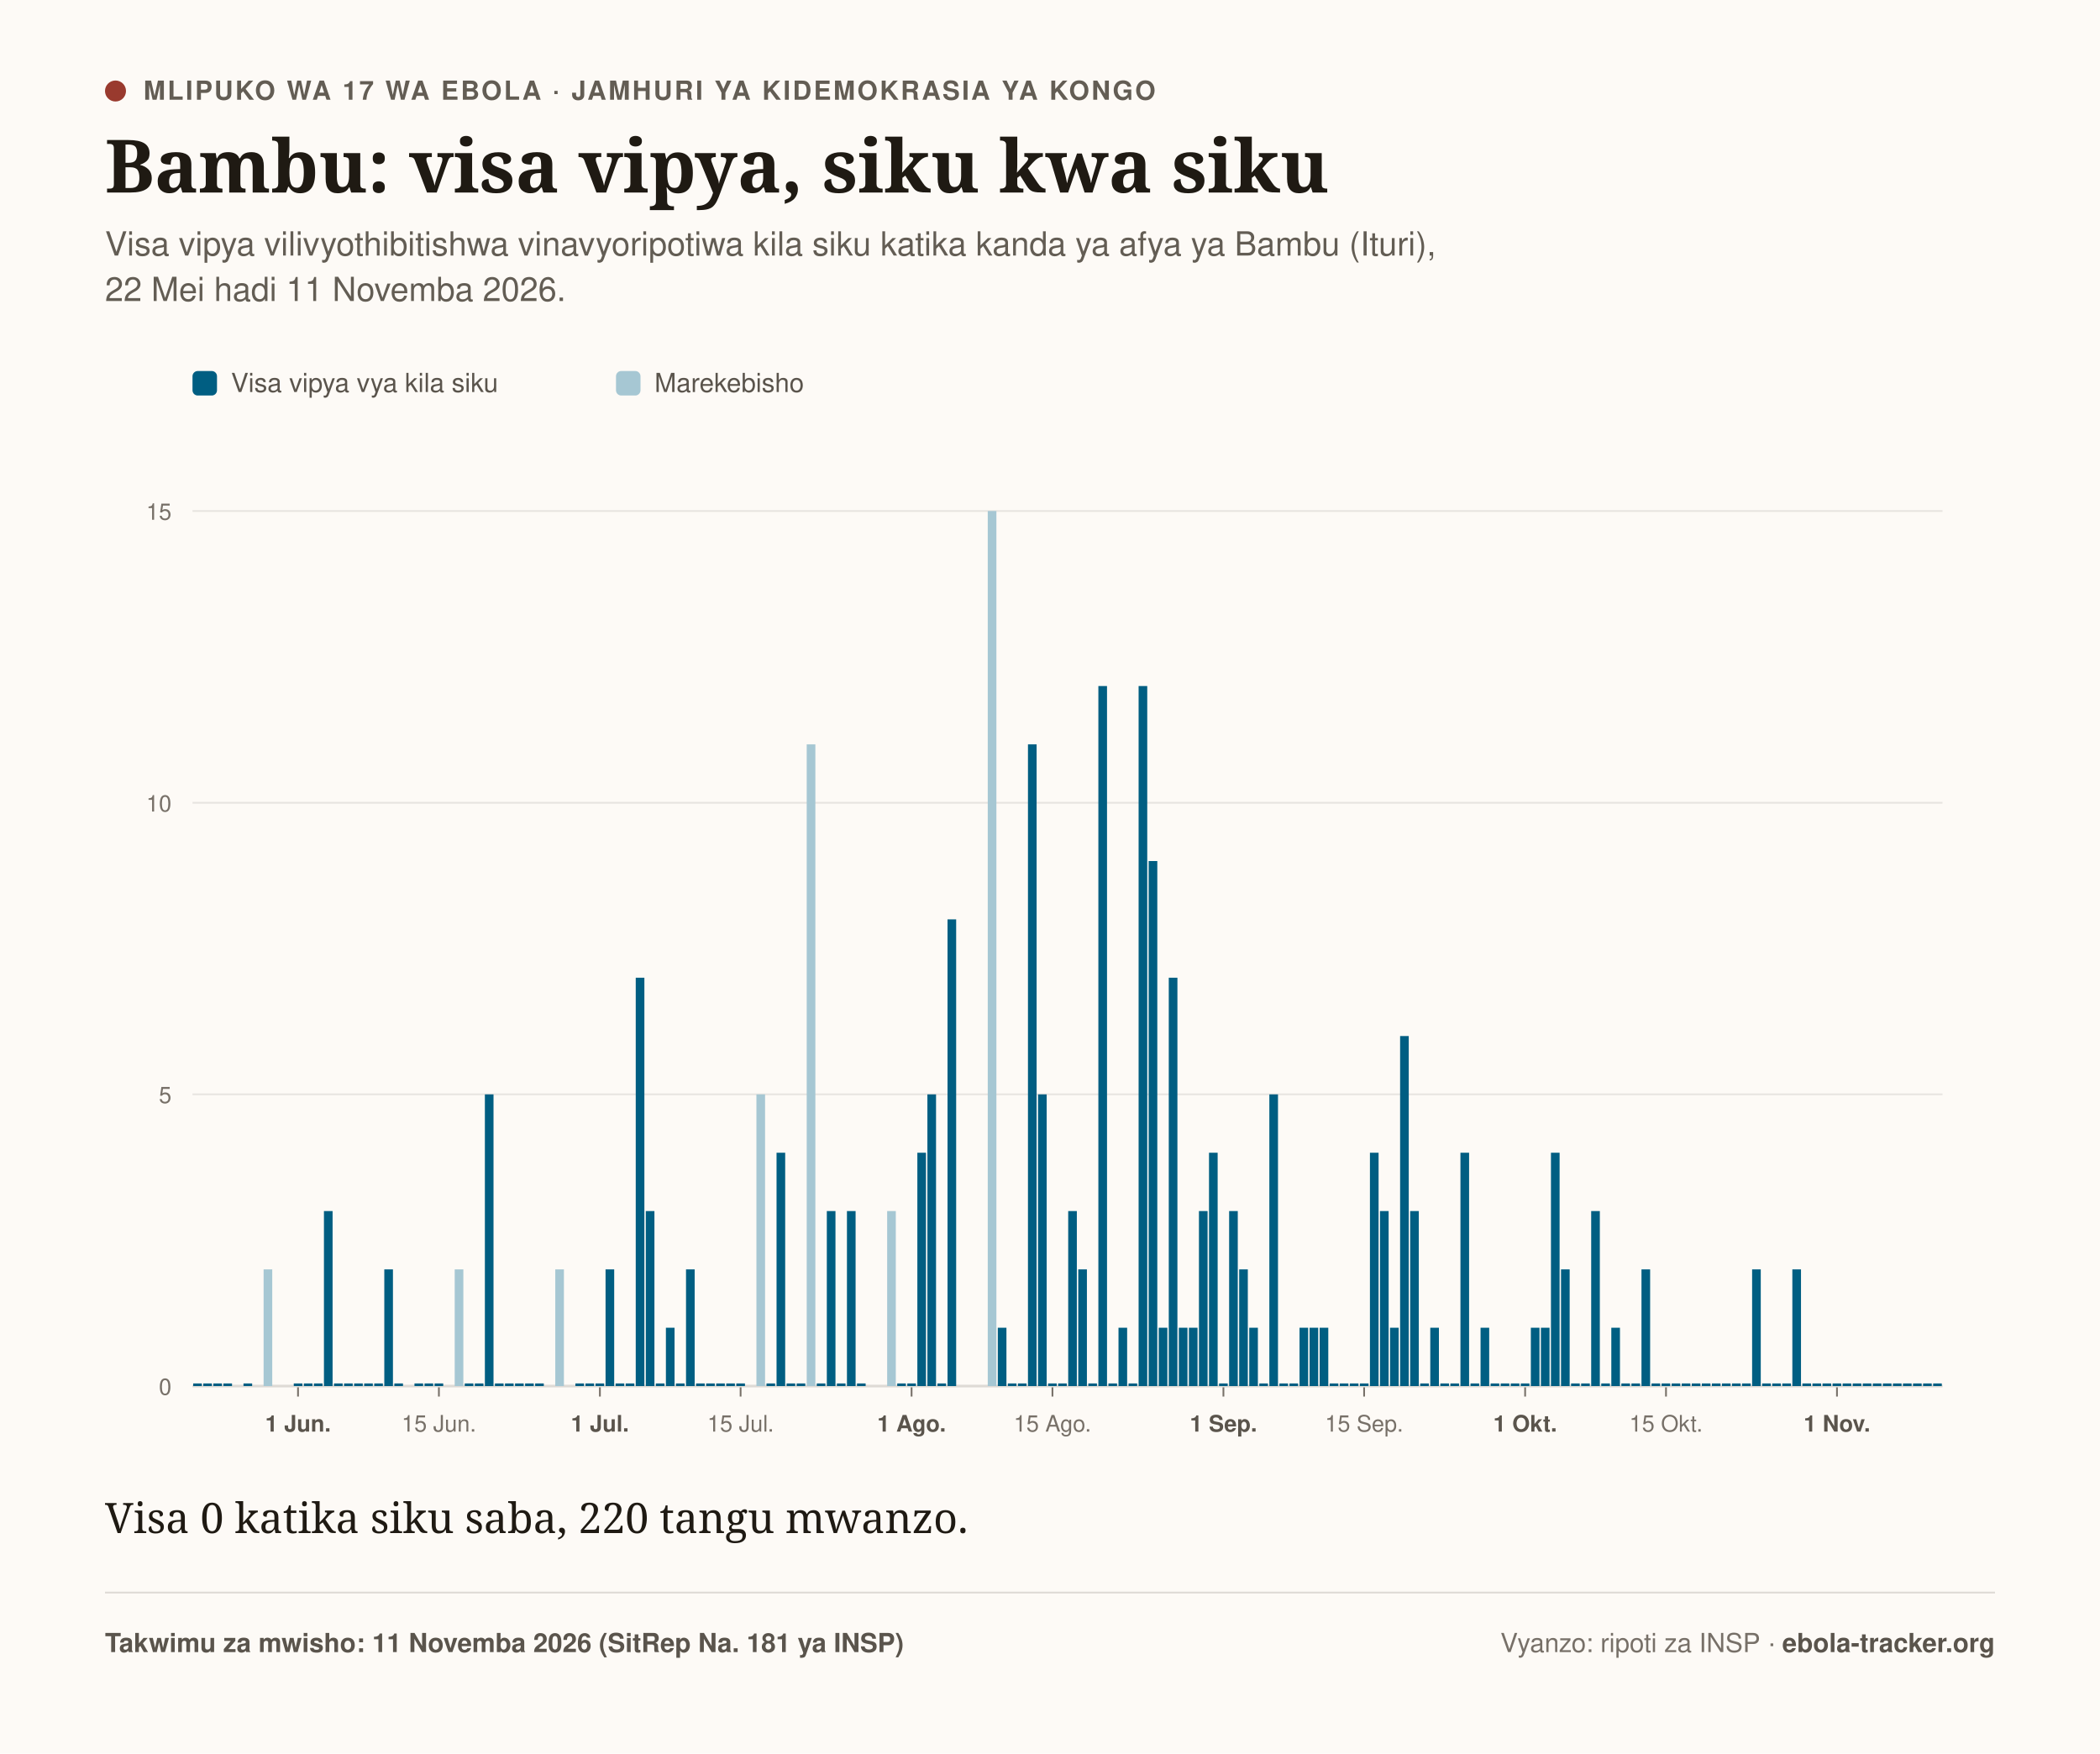
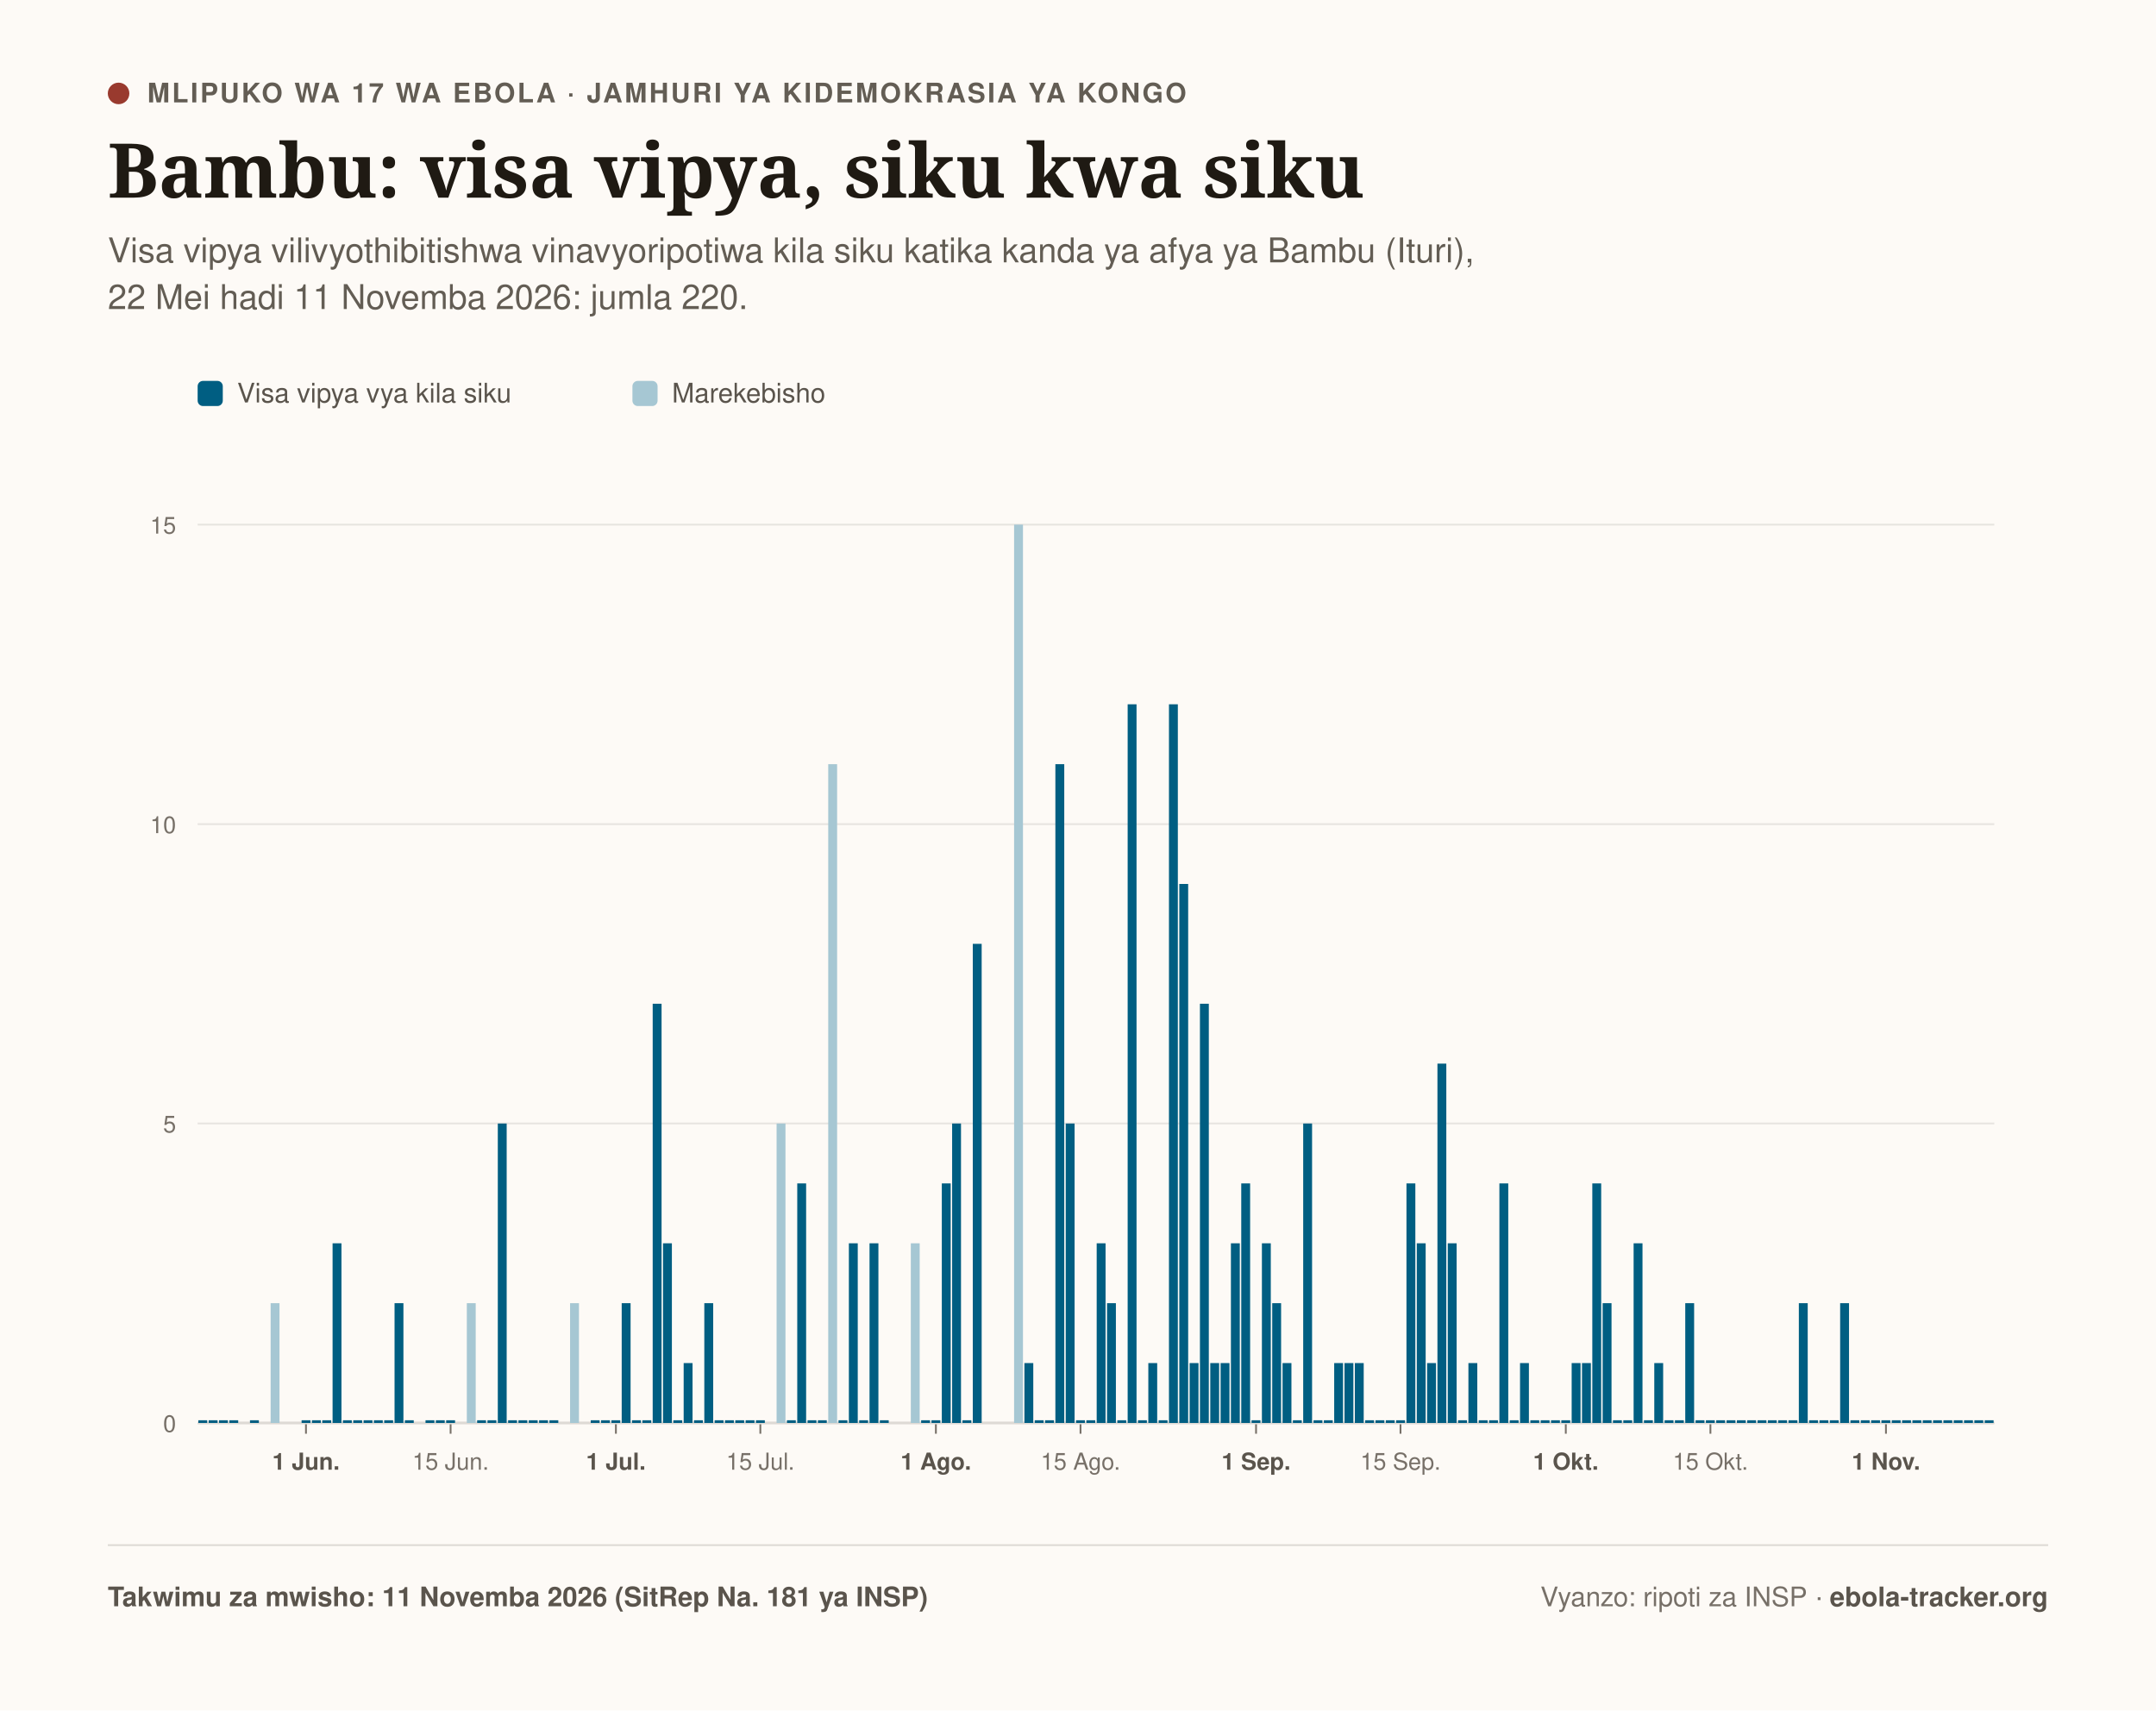
- <svg xmlns="http://www.w3.org/2000/svg" viewBox="0 0 1200 1002" role="img" aria-label="Bambu: visa vipya, siku kwa siku. Visa vipya vilivyothibitishwa vinavyoripotiwa kila siku katika kanda ya afya ya Bambu (Ituri), 22 Mei hadi 11 Novemba 2026.">
-   <rect width="1200" height="1002" fill="#FDFAF6" />
+ <svg xmlns="http://www.w3.org/2000/svg" viewBox="0 0 1200 952" role="img" aria-label="Bambu: visa vipya, siku kwa siku. Visa vipya vilivyothibitishwa vinavyoripotiwa kila siku katika kanda ya afya ya Bambu (Ituri), 22 Mei hadi 11 Novemba 2026: jumla 220.">
+   <rect width="1200" height="952" fill="#FDFAF6" />
  <circle cx="66" cy="52" r="6" fill="#993A2E" />
  <text x="82.0" y="57.0" font-family="'Public Sans',Helvetica,Arial,sans-serif" font-size="15" font-weight="700" fill="#635D54" text-anchor="start" letter-spacing=".08em">MLIPUKO WA 17 WA EBOLA · JAMHURI YA KIDEMOKRASIA YA KONGO</text>
  <text x="60.0" y="110.0" font-family="'Source Serif 4',Georgia,serif" font-size="42" font-weight="600" fill="#1F1A13" text-anchor="start">Bambu: visa vipya, siku kwa siku</text>
  <text x="60.0" y="146.0" font-family="'Public Sans',Helvetica,Arial,sans-serif" font-size="19" font-weight="400" fill="#635D54" text-anchor="start">Visa vipya vilivyothibitishwa vinavyoripotiwa kila siku katika kanda ya afya ya Bambu (Ituri),</text>
-   <text x="60.0" y="172.0" font-family="'Public Sans',Helvetica,Arial,sans-serif" font-size="19" font-weight="400" fill="#635D54" text-anchor="start">22 Mei hadi 11 Novemba 2026.</text>
+   <text x="60.0" y="172.0" font-family="'Public Sans',Helvetica,Arial,sans-serif" font-size="19" font-weight="400" fill="#635D54" text-anchor="start">22 Mei hadi 11 Novemba 2026: jumla 220.</text>
  <rect x="110" y="212" width="14" height="14" rx="3" fill="#005E82" />
  <text x="132.0" y="224.0" font-family="'Public Sans',Helvetica,Arial,sans-serif" font-size="15" font-weight="400" fill="#5A544C" text-anchor="start">Visa vipya vya kila siku</text>
  <rect x="352" y="212" width="14" height="14" rx="3" fill="#a6c7d3" />
  <text x="374.0" y="224.0" font-family="'Public Sans',Helvetica,Arial,sans-serif" font-size="15" font-weight="400" fill="#5A544C" text-anchor="start">Marekebisho</text>
  <line x1="110" x2="1110" y1="792.0" y2="792.0" stroke="#E7E4E0" />
  <text x="98.0" y="797.0" font-family="'Public Sans',Helvetica,Arial,sans-serif" font-size="13" font-weight="400" fill="#777068" text-anchor="end">0</text>
  <line x1="110" x2="1110" y1="625.3" y2="625.3" stroke="#E7E4E0" />
  <text x="98.0" y="630.3" font-family="'Public Sans',Helvetica,Arial,sans-serif" font-size="13" font-weight="400" fill="#777068" text-anchor="end">5</text>
  <line x1="110" x2="1110" y1="458.7" y2="458.7" stroke="#E7E4E0" />
  <text x="98.0" y="463.7" font-family="'Public Sans',Helvetica,Arial,sans-serif" font-size="13" font-weight="400" fill="#777068" text-anchor="end">10</text>
  <line x1="110" x2="1110" y1="292.0" y2="292.0" stroke="#E7E4E0" />
  <text x="98.0" y="297.0" font-family="'Public Sans',Helvetica,Arial,sans-serif" font-size="13" font-weight="400" fill="#777068" text-anchor="end">15</text>
  <line x1="170.3" x2="170.3" y1="792" y2="798" stroke="#777068" />
  <text x="170.3" y="818.0" font-family="'Public Sans',Helvetica,Arial,sans-serif" font-size="13" font-weight="600" fill="#5A544C" text-anchor="middle">1 Jun.</text>
  <line x1="250.8" x2="250.8" y1="792" y2="798" stroke="#777068" />
  <text x="250.8" y="818.0" font-family="'Public Sans',Helvetica,Arial,sans-serif" font-size="13" font-weight="400" fill="#777068" text-anchor="middle">15 Jun.</text>
  <line x1="342.8" x2="342.8" y1="792" y2="798" stroke="#777068" />
  <text x="342.8" y="818.0" font-family="'Public Sans',Helvetica,Arial,sans-serif" font-size="13" font-weight="600" fill="#5A544C" text-anchor="middle">1 Jul.</text>
  <line x1="423.2" x2="423.2" y1="792" y2="798" stroke="#777068" />
  <text x="423.2" y="818.0" font-family="'Public Sans',Helvetica,Arial,sans-serif" font-size="13" font-weight="400" fill="#777068" text-anchor="middle">15 Jul.</text>
  <line x1="520.9" x2="520.9" y1="792" y2="798" stroke="#777068" />
  <text x="520.9" y="818.0" font-family="'Public Sans',Helvetica,Arial,sans-serif" font-size="13" font-weight="600" fill="#5A544C" text-anchor="middle">1 Ago.</text>
  <line x1="601.4" x2="601.4" y1="792" y2="798" stroke="#777068" />
  <text x="601.4" y="818.0" font-family="'Public Sans',Helvetica,Arial,sans-serif" font-size="13" font-weight="400" fill="#777068" text-anchor="middle">15 Ago.</text>
  <line x1="699.1" x2="699.1" y1="792" y2="798" stroke="#777068" />
  <text x="699.1" y="818.0" font-family="'Public Sans',Helvetica,Arial,sans-serif" font-size="13" font-weight="600" fill="#5A544C" text-anchor="middle">1 Sep.</text>
  <line x1="779.5" x2="779.5" y1="792" y2="798" stroke="#777068" />
  <text x="779.5" y="818.0" font-family="'Public Sans',Helvetica,Arial,sans-serif" font-size="13" font-weight="400" fill="#777068" text-anchor="middle">15 Sep.</text>
  <line x1="871.5" x2="871.5" y1="792" y2="798" stroke="#777068" />
  <text x="871.5" y="818.0" font-family="'Public Sans',Helvetica,Arial,sans-serif" font-size="13" font-weight="600" fill="#5A544C" text-anchor="middle">1 Okt.</text>
  <line x1="952.0" x2="952.0" y1="792" y2="798" stroke="#777068" />
  <text x="952.0" y="818.0" font-family="'Public Sans',Helvetica,Arial,sans-serif" font-size="13" font-weight="400" fill="#777068" text-anchor="middle">15 Okt.</text>
  <line x1="1049.7" x2="1049.7" y1="792" y2="798" stroke="#777068" />
  <text x="1049.7" y="818.0" font-family="'Public Sans',Helvetica,Arial,sans-serif" font-size="13" font-weight="600" fill="#5A544C" text-anchor="middle">1 Nov.</text>
  <line x1="110" x2="1110" y1="792" y2="792" stroke="#DEDAD5" stroke-width="1.5" />
  <rect x="110.40" y="790.50" width="4.94" height="1.50" fill="#005E82" />
  <rect x="116.15" y="790.50" width="4.94" height="1.50" fill="#005E82" />
  <rect x="121.90" y="790.50" width="4.94" height="1.50" fill="#005E82" />
  <rect x="127.64" y="790.50" width="4.94" height="1.50" fill="#005E82" />
  <rect x="139.14" y="790.50" width="4.94" height="1.50" fill="#005E82" />
  <rect x="150.63" y="725.33" width="4.94" height="66.67" fill="#a6c7d3" />
  <rect x="167.87" y="790.50" width="4.94" height="1.50" fill="#005E82" />
  <rect x="173.62" y="790.50" width="4.94" height="1.50" fill="#005E82" />
  <rect x="179.37" y="790.50" width="4.94" height="1.50" fill="#005E82" />
  <rect x="185.11" y="692.00" width="4.94" height="100.00" fill="#005E82" />
  <rect x="190.86" y="790.50" width="4.94" height="1.50" fill="#005E82" />
  <rect x="196.61" y="790.50" width="4.94" height="1.50" fill="#005E82" />
  <rect x="202.36" y="790.50" width="4.94" height="1.50" fill="#005E82" />
  <rect x="208.10" y="790.50" width="4.94" height="1.50" fill="#005E82" />
  <rect x="213.85" y="790.50" width="4.94" height="1.50" fill="#005E82" />
  <rect x="219.60" y="725.33" width="4.94" height="66.67" fill="#005E82" />
  <rect x="225.34" y="790.50" width="4.94" height="1.50" fill="#005E82" />
  <rect x="236.84" y="790.50" width="4.94" height="1.50" fill="#005E82" />
  <rect x="242.59" y="790.50" width="4.94" height="1.50" fill="#005E82" />
  <rect x="248.33" y="790.50" width="4.94" height="1.50" fill="#005E82" />
  <rect x="259.83" y="725.33" width="4.94" height="66.67" fill="#a6c7d3" />
  <rect x="265.57" y="790.50" width="4.94" height="1.50" fill="#005E82" />
  <rect x="271.32" y="790.50" width="4.94" height="1.50" fill="#005E82" />
  <rect x="277.07" y="625.33" width="4.94" height="166.67" fill="#005E82" />
  <rect x="282.82" y="790.50" width="4.94" height="1.50" fill="#005E82" />
  <rect x="288.56" y="790.50" width="4.94" height="1.50" fill="#005E82" />
  <rect x="294.31" y="790.50" width="4.94" height="1.50" fill="#005E82" />
  <rect x="300.06" y="790.50" width="4.94" height="1.50" fill="#005E82" />
  <rect x="305.80" y="790.50" width="4.94" height="1.50" fill="#005E82" />
  <rect x="317.30" y="725.33" width="4.94" height="66.67" fill="#a6c7d3" />
  <rect x="328.79" y="790.50" width="4.94" height="1.50" fill="#005E82" />
  <rect x="334.54" y="790.50" width="4.94" height="1.50" fill="#005E82" />
  <rect x="340.29" y="790.50" width="4.94" height="1.50" fill="#005E82" />
  <rect x="346.03" y="725.33" width="4.94" height="66.67" fill="#005E82" />
  <rect x="351.78" y="790.50" width="4.94" height="1.50" fill="#005E82" />
  <rect x="357.53" y="790.50" width="4.94" height="1.50" fill="#005E82" />
  <rect x="363.28" y="558.67" width="4.94" height="233.33" fill="#005E82" />
  <rect x="369.02" y="692.00" width="4.94" height="100.00" fill="#005E82" />
  <rect x="374.77" y="790.50" width="4.94" height="1.50" fill="#005E82" />
  <rect x="380.52" y="758.67" width="4.94" height="33.33" fill="#005E82" />
  <rect x="386.26" y="790.50" width="4.94" height="1.50" fill="#005E82" />
  <rect x="392.01" y="725.33" width="4.94" height="66.67" fill="#005E82" />
  <rect x="397.76" y="790.50" width="4.94" height="1.50" fill="#005E82" />
  <rect x="403.51" y="790.50" width="4.94" height="1.50" fill="#005E82" />
  <rect x="409.25" y="790.50" width="4.94" height="1.50" fill="#005E82" />
  <rect x="415.00" y="790.50" width="4.94" height="1.50" fill="#005E82" />
  <rect x="420.75" y="790.50" width="4.94" height="1.50" fill="#005E82" />
  <rect x="432.24" y="625.33" width="4.94" height="166.67" fill="#a6c7d3" />
  <rect x="437.99" y="790.50" width="4.94" height="1.50" fill="#005E82" />
  <rect x="443.74" y="658.67" width="4.94" height="133.33" fill="#005E82" />
  <rect x="449.48" y="790.50" width="4.94" height="1.50" fill="#005E82" />
  <rect x="455.23" y="790.50" width="4.94" height="1.50" fill="#005E82" />
  <rect x="460.98" y="425.33" width="4.94" height="366.67" fill="#a6c7d3" />
  <rect x="466.72" y="790.50" width="4.94" height="1.50" fill="#005E82" />
  <rect x="472.47" y="692.00" width="4.94" height="100.00" fill="#005E82" />
  <rect x="478.22" y="790.50" width="4.94" height="1.50" fill="#005E82" />
  <rect x="483.97" y="692.00" width="4.94" height="100.00" fill="#005E82" />
  <rect x="489.71" y="790.50" width="4.94" height="1.50" fill="#005E82" />
  <rect x="506.95" y="692.00" width="4.94" height="100.00" fill="#a6c7d3" />
  <rect x="512.70" y="790.50" width="4.94" height="1.50" fill="#005E82" />
  <rect x="518.45" y="790.50" width="4.94" height="1.50" fill="#005E82" />
  <rect x="524.20" y="658.67" width="4.94" height="133.33" fill="#005E82" />
  <rect x="529.94" y="625.33" width="4.94" height="166.67" fill="#005E82" />
  <rect x="535.69" y="790.50" width="4.94" height="1.50" fill="#005E82" />
  <rect x="541.44" y="525.33" width="4.94" height="266.67" fill="#005E82" />
  <rect x="564.43" y="292.00" width="4.94" height="500.00" fill="#a6c7d3" />
  <rect x="570.17" y="758.67" width="4.94" height="33.33" fill="#005E82" />
  <rect x="575.92" y="790.50" width="4.94" height="1.50" fill="#005E82" />
  <rect x="581.67" y="790.50" width="4.94" height="1.50" fill="#005E82" />
  <rect x="587.41" y="425.33" width="4.94" height="366.67" fill="#005E82" />
  <rect x="593.16" y="625.33" width="4.94" height="166.67" fill="#005E82" />
  <rect x="598.91" y="790.50" width="4.94" height="1.50" fill="#005E82" />
  <rect x="604.66" y="790.50" width="4.94" height="1.50" fill="#005E82" />
  <rect x="610.40" y="692.00" width="4.94" height="100.00" fill="#005E82" />
  <rect x="616.15" y="725.33" width="4.94" height="66.67" fill="#005E82" />
  <rect x="621.90" y="790.50" width="4.94" height="1.50" fill="#005E82" />
  <rect x="627.64" y="392.00" width="4.94" height="400.00" fill="#005E82" />
  <rect x="633.39" y="790.50" width="4.94" height="1.50" fill="#005E82" />
  <rect x="639.14" y="758.67" width="4.94" height="33.33" fill="#005E82" />
  <rect x="644.89" y="790.50" width="4.94" height="1.50" fill="#005E82" />
  <rect x="650.63" y="392.00" width="4.94" height="400.00" fill="#005E82" />
  <rect x="656.38" y="492.00" width="4.94" height="300.00" fill="#005E82" />
  <rect x="662.13" y="758.67" width="4.94" height="33.33" fill="#005E82" />
  <rect x="667.87" y="558.67" width="4.94" height="233.33" fill="#005E82" />
  <rect x="673.62" y="758.67" width="4.94" height="33.33" fill="#005E82" />
  <rect x="679.37" y="758.67" width="4.94" height="33.33" fill="#005E82" />
  <rect x="685.11" y="692.00" width="4.94" height="100.00" fill="#005E82" />
  <rect x="690.86" y="658.67" width="4.94" height="133.33" fill="#005E82" />
  <rect x="696.61" y="790.50" width="4.94" height="1.50" fill="#005E82" />
  <rect x="702.36" y="692.00" width="4.94" height="100.00" fill="#005E82" />
  <rect x="708.10" y="725.33" width="4.94" height="66.67" fill="#005E82" />
  <rect x="713.85" y="758.67" width="4.94" height="33.33" fill="#005E82" />
  <rect x="719.60" y="790.50" width="4.94" height="1.50" fill="#005E82" />
  <rect x="725.34" y="625.33" width="4.94" height="166.67" fill="#005E82" />
  <rect x="731.09" y="790.50" width="4.94" height="1.50" fill="#005E82" />
  <rect x="736.84" y="790.50" width="4.94" height="1.50" fill="#005E82" />
  <rect x="742.59" y="758.67" width="4.94" height="33.33" fill="#005E82" />
  <rect x="748.33" y="758.67" width="4.94" height="33.33" fill="#005E82" />
  <rect x="754.08" y="758.67" width="4.94" height="33.33" fill="#005E82" />
  <rect x="759.83" y="790.50" width="4.94" height="1.50" fill="#005E82" />
  <rect x="765.57" y="790.50" width="4.94" height="1.50" fill="#005E82" />
  <rect x="771.32" y="790.50" width="4.94" height="1.50" fill="#005E82" />
  <rect x="777.07" y="790.50" width="4.94" height="1.50" fill="#005E82" />
  <rect x="782.82" y="658.67" width="4.94" height="133.33" fill="#005E82" />
  <rect x="788.56" y="692.00" width="4.94" height="100.00" fill="#005E82" />
  <rect x="794.31" y="758.67" width="4.94" height="33.33" fill="#005E82" />
  <rect x="800.06" y="592.00" width="4.94" height="200.00" fill="#005E82" />
  <rect x="805.80" y="692.00" width="4.94" height="100.00" fill="#005E82" />
  <rect x="811.55" y="790.50" width="4.94" height="1.50" fill="#005E82" />
  <rect x="817.30" y="758.67" width="4.94" height="33.33" fill="#005E82" />
  <rect x="823.05" y="790.50" width="4.94" height="1.50" fill="#005E82" />
  <rect x="828.79" y="790.50" width="4.94" height="1.50" fill="#005E82" />
  <rect x="834.54" y="658.67" width="4.94" height="133.33" fill="#005E82" />
  <rect x="840.29" y="790.50" width="4.94" height="1.50" fill="#005E82" />
  <rect x="846.03" y="758.67" width="4.94" height="33.33" fill="#005E82" />
  <rect x="851.78" y="790.50" width="4.94" height="1.50" fill="#005E82" />
  <rect x="857.53" y="790.50" width="4.94" height="1.50" fill="#005E82" />
  <rect x="863.28" y="790.50" width="4.94" height="1.50" fill="#005E82" />
  <rect x="869.02" y="790.50" width="4.94" height="1.50" fill="#005E82" />
  <rect x="874.77" y="758.67" width="4.94" height="33.33" fill="#005E82" />
  <rect x="880.52" y="758.67" width="4.94" height="33.33" fill="#005E82" />
  <rect x="886.26" y="658.67" width="4.94" height="133.33" fill="#005E82" />
  <rect x="892.01" y="725.33" width="4.94" height="66.67" fill="#005E82" />
  <rect x="897.76" y="790.50" width="4.94" height="1.50" fill="#005E82" />
  <rect x="903.51" y="790.50" width="4.94" height="1.50" fill="#005E82" />
  <rect x="909.25" y="692.00" width="4.94" height="100.00" fill="#005E82" />
  <rect x="915.00" y="790.50" width="4.94" height="1.50" fill="#005E82" />
  <rect x="920.75" y="758.67" width="4.94" height="33.33" fill="#005E82" />
  <rect x="926.49" y="790.50" width="4.94" height="1.50" fill="#005E82" />
  <rect x="932.24" y="790.50" width="4.94" height="1.50" fill="#005E82" />
  <rect x="937.99" y="725.33" width="4.94" height="66.67" fill="#005E82" />
  <rect x="943.74" y="790.50" width="4.94" height="1.50" fill="#005E82" />
  <rect x="949.48" y="790.50" width="4.94" height="1.50" fill="#005E82" />
  <rect x="955.23" y="790.50" width="4.94" height="1.50" fill="#005E82" />
  <rect x="960.98" y="790.50" width="4.94" height="1.50" fill="#005E82" />
  <rect x="966.72" y="790.50" width="4.94" height="1.50" fill="#005E82" />
  <rect x="972.47" y="790.50" width="4.94" height="1.50" fill="#005E82" />
  <rect x="978.22" y="790.50" width="4.94" height="1.50" fill="#005E82" />
  <rect x="983.97" y="790.50" width="4.94" height="1.50" fill="#005E82" />
  <rect x="989.71" y="790.50" width="4.94" height="1.50" fill="#005E82" />
  <rect x="995.46" y="790.50" width="4.94" height="1.50" fill="#005E82" />
  <rect x="1001.21" y="725.33" width="4.94" height="66.67" fill="#005E82" />
  <rect x="1006.95" y="790.50" width="4.94" height="1.50" fill="#005E82" />
  <rect x="1012.70" y="790.50" width="4.94" height="1.50" fill="#005E82" />
  <rect x="1018.45" y="790.50" width="4.94" height="1.50" fill="#005E82" />
  <rect x="1024.20" y="725.33" width="4.94" height="66.67" fill="#005E82" />
  <rect x="1029.94" y="790.50" width="4.94" height="1.50" fill="#005E82" />
  <rect x="1035.69" y="790.50" width="4.94" height="1.50" fill="#005E82" />
  <rect x="1041.44" y="790.50" width="4.94" height="1.50" fill="#005E82" />
  <rect x="1047.18" y="790.50" width="4.94" height="1.50" fill="#005E82" />
  <rect x="1052.93" y="790.50" width="4.94" height="1.50" fill="#005E82" />
  <rect x="1058.68" y="790.50" width="4.94" height="1.50" fill="#005E82" />
  <rect x="1064.43" y="790.50" width="4.94" height="1.50" fill="#005E82" />
  <rect x="1070.17" y="790.50" width="4.94" height="1.50" fill="#005E82" />
  <rect x="1075.92" y="790.50" width="4.94" height="1.50" fill="#005E82" />
  <rect x="1081.67" y="790.50" width="4.94" height="1.50" fill="#005E82" />
  <rect x="1087.41" y="790.50" width="4.94" height="1.50" fill="#005E82" />
  <rect x="1093.16" y="790.50" width="4.94" height="1.50" fill="#005E82" />
  <rect x="1098.91" y="790.50" width="4.94" height="1.50" fill="#005E82" />
  <rect x="1104.66" y="790.50" width="4.94" height="1.50" fill="#005E82" />
-   <text x="60.0" y="876.0" font-family="'Source Serif 4',Georgia,serif" font-size="24" font-weight="400" fill="#1F1A13" text-anchor="start">Visa 0 katika siku saba, 220 tangu mwanzo.</text>
-   <line x1="60" x2="1140" y1="910" y2="910" stroke="#DEDAD5" />
-   <text x="60.0" y="944.0" font-family="'Public Sans',Helvetica,Arial,sans-serif" font-size="15" font-weight="600" fill="#5A544C" text-anchor="start">Takwimu za mwisho: 11 Novemba 2026 (SitRep Na. 181 ya INSP)</text>
-   <text x="1140" y="944" text-anchor="end" font-family="'Public Sans',Helvetica,Arial,sans-serif" font-size="15" fill="#777068">Vyanzo: ripoti za INSP · <tspan font-weight="700" fill="#5A544C">ebola-tracker.org</tspan>
+   <line x1="60" x2="1140" y1="860" y2="860" stroke="#DEDAD5" />
+   <text x="60.0" y="894.0" font-family="'Public Sans',Helvetica,Arial,sans-serif" font-size="15" font-weight="600" fill="#5A544C" text-anchor="start">Takwimu za mwisho: 11 Novemba 2026 (SitRep Na. 181 ya INSP)</text>
+   <text x="1140" y="894" text-anchor="end" font-family="'Public Sans',Helvetica,Arial,sans-serif" font-size="15" fill="#777068">Vyanzo: ripoti za INSP · <tspan font-weight="700" fill="#5A544C">ebola-tracker.org</tspan>
  </text>
</svg>
